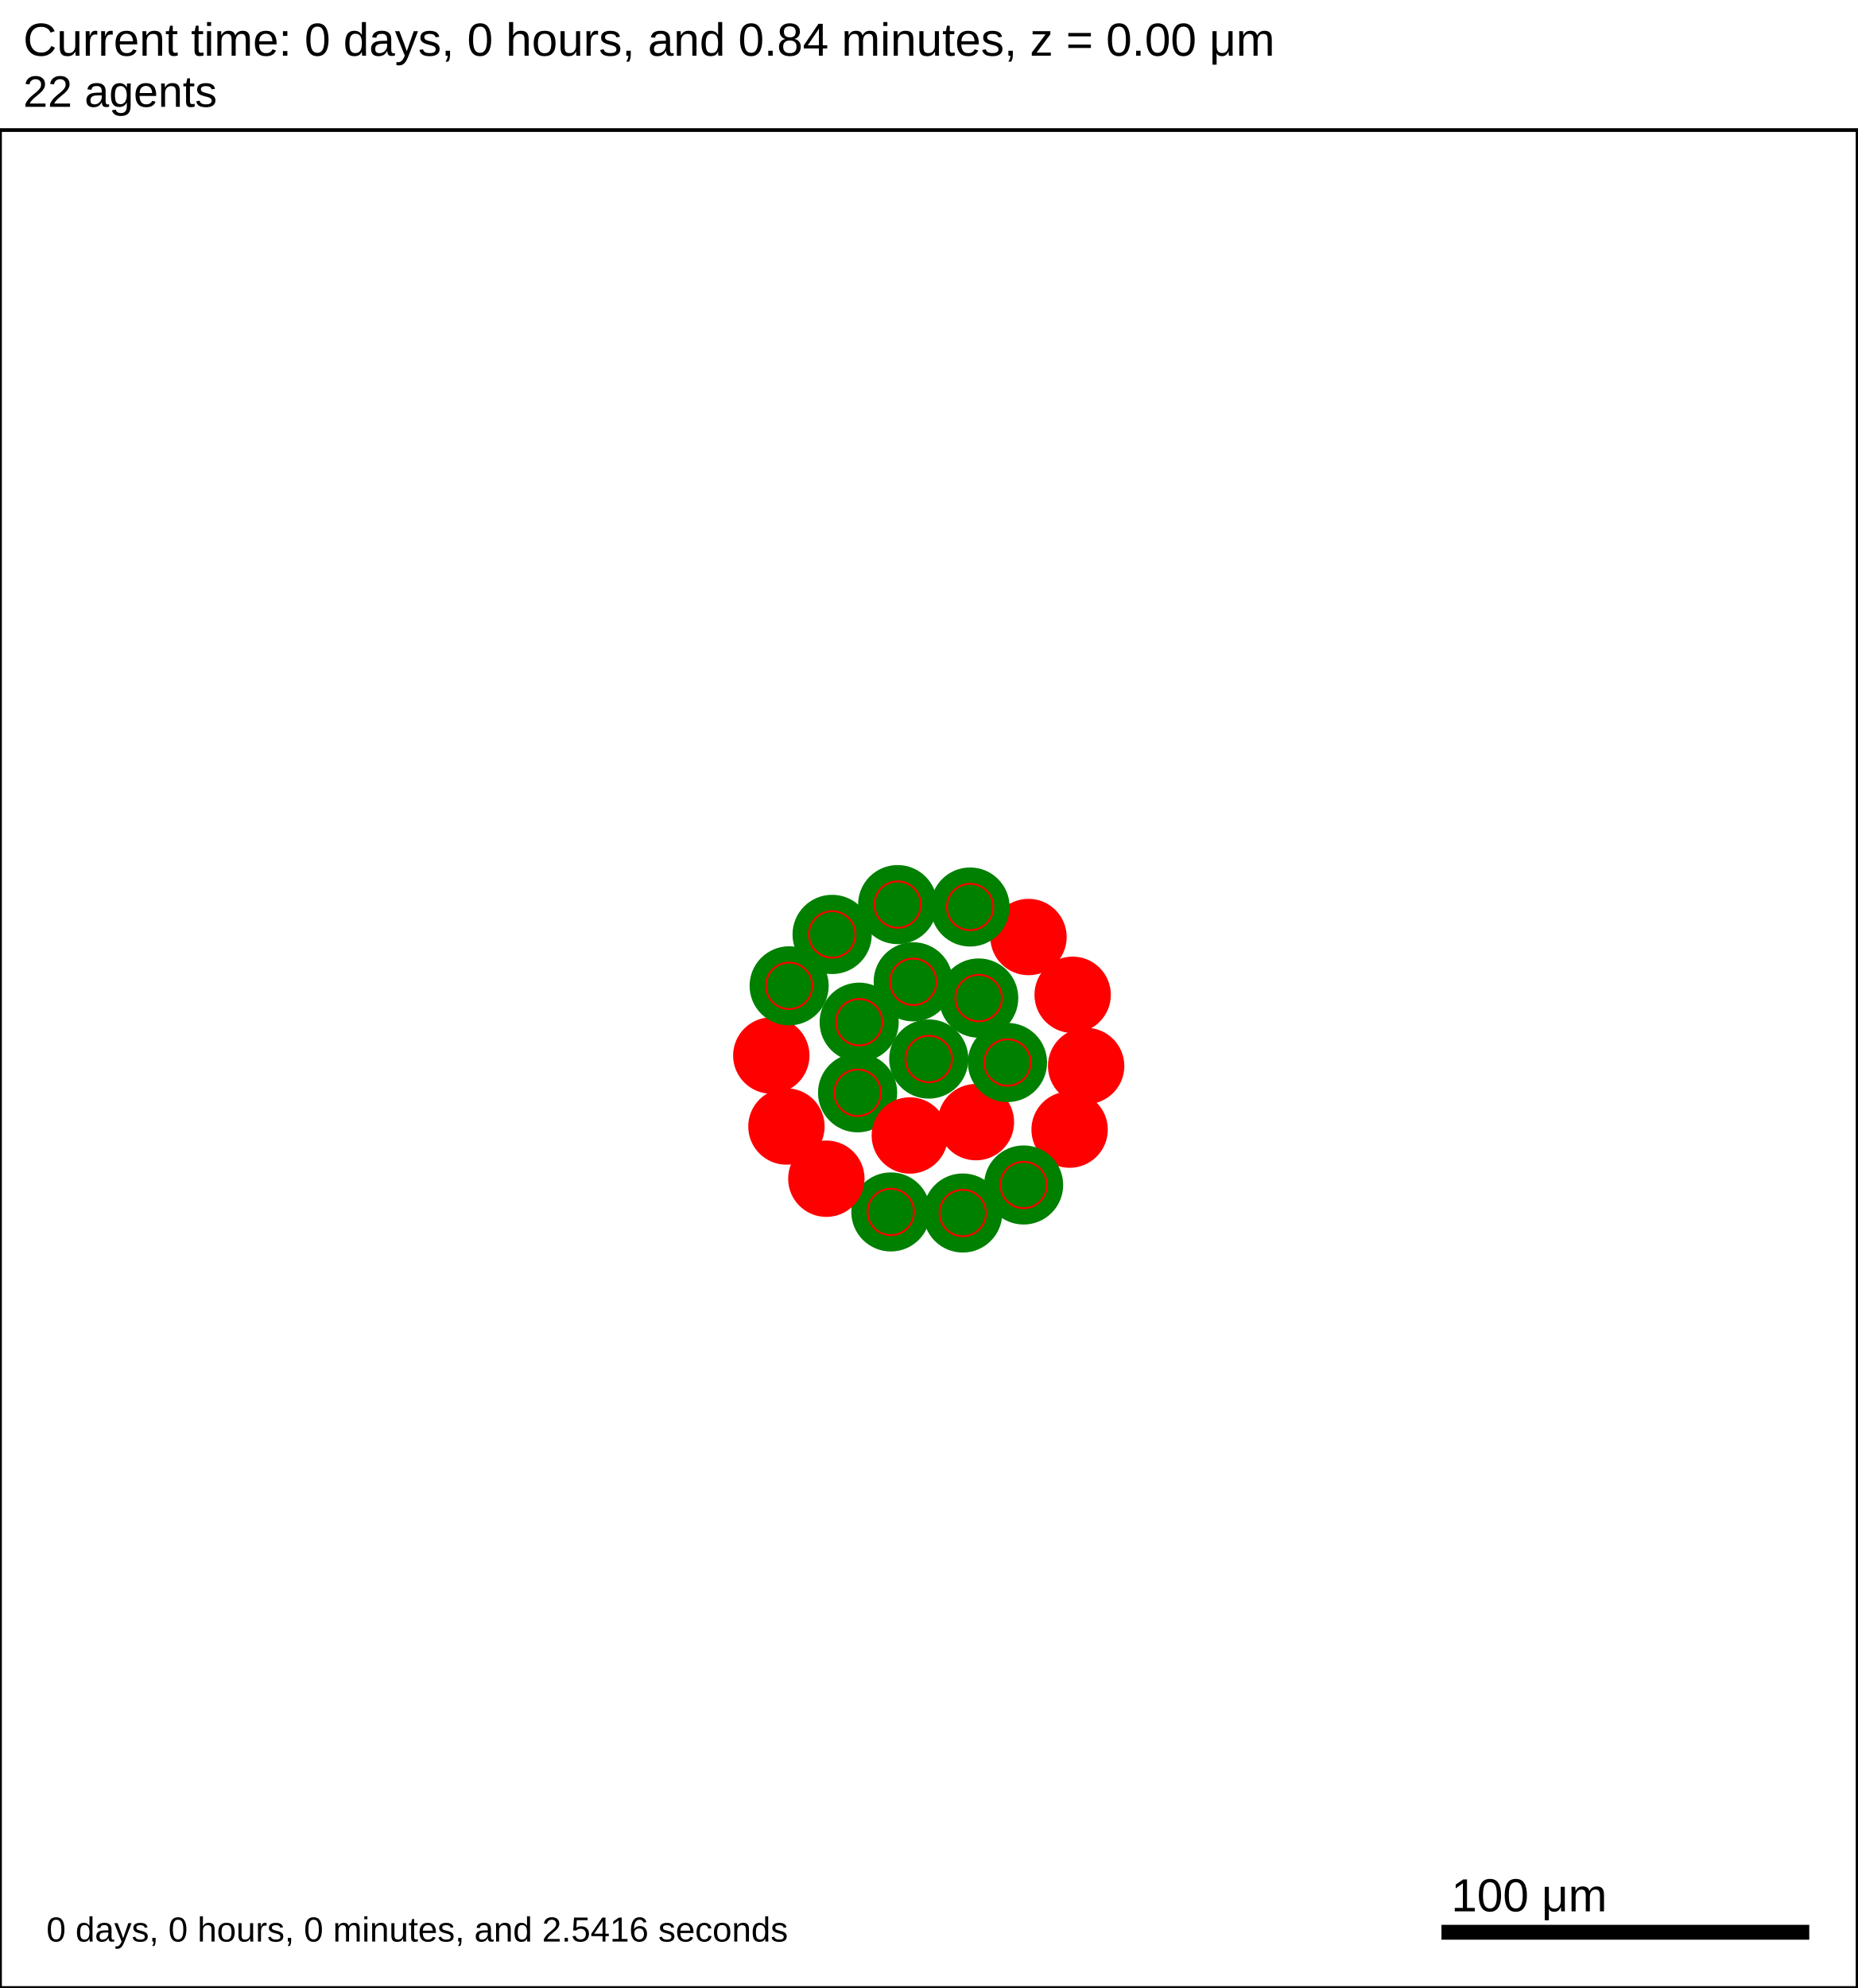
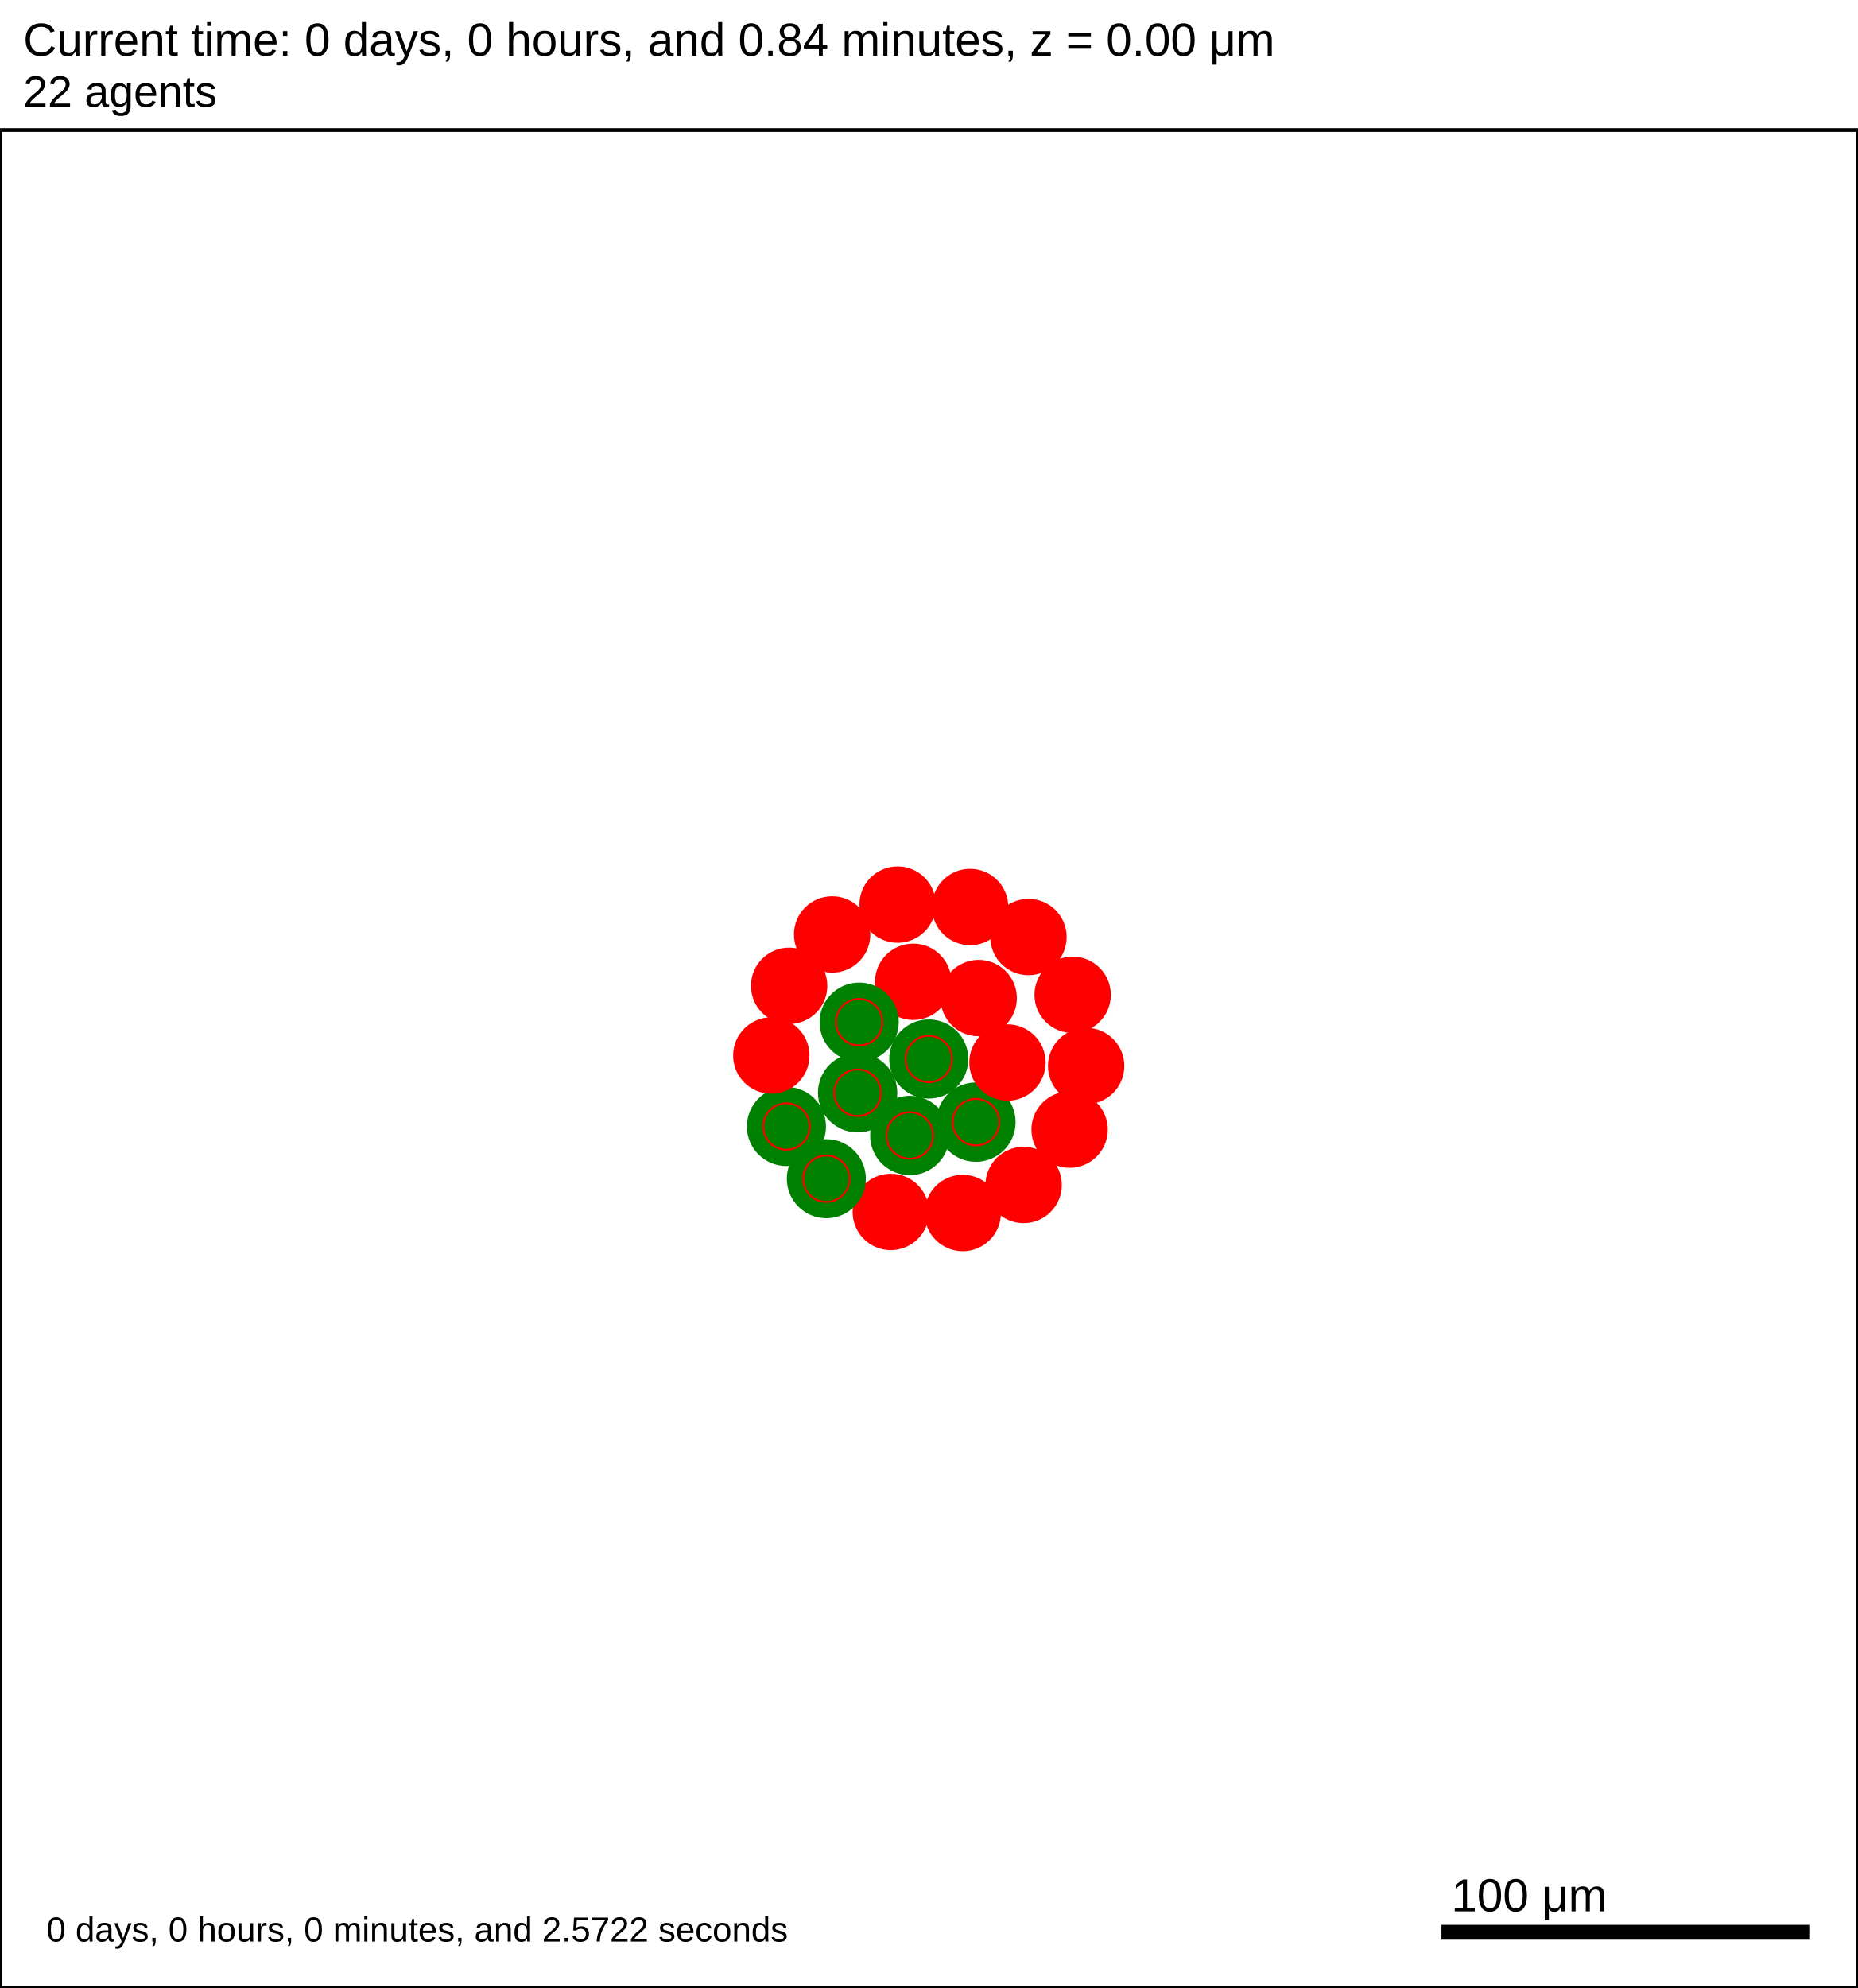
<svg xmlns="http://www.w3.org/2000/svg" version="1.1" width="500" height="535" id="svg2">
  <rect x="0" y="0" width="500" height="535" stroke-width="1" stroke="white" fill="white" />
  <text x="6.25" y="15" font-family="Arial" font-size="12.5" fill="black">
   Current time: 0 days, 0 hours, and 0.84 minutes, z = 0.00 μm
  </text>
  <text x="6.25" y="28.75" font-family="Arial" font-size="11.875" fill="black">
   22 agents
  </text>
  <g id="tissue" transform="translate(0,535) scale(1,-1)">
    <g id="ECM">
  </g>
    <g id="cells">
      <g id="cell0">
-         <circle cx="250" cy="250" r="10.412" stroke-width="0.5" stroke="green" fill="green" />
-         <circle cx="250" cy="250" r="6.252" stroke-width="0.5" stroke="red" fill="green" />
+         <circle cx="250" cy="250" r="10.397" stroke-width="0.5" stroke="green" fill="green" />
+         <circle cx="250" cy="250" r="6.243" stroke-width="0.5" stroke="red" fill="green" />
      </g>
      <g id="cell1">
-         <circle cx="230.842" cy="240.923" r="10.408" stroke-width="0.5" stroke="green" fill="green" />
-         <circle cx="230.842" cy="240.923" r="6.25" stroke-width="0.5" stroke="red" fill="green" />
+         <circle cx="230.842" cy="240.923" r="10.428" stroke-width="0.5" stroke="green" fill="green" />
+         <circle cx="230.842" cy="240.923" r="6.262" stroke-width="0.5" stroke="red" fill="green" />
      </g>
      <g id="cell2">
-         <circle cx="263.426" cy="266.406" r="10.416" stroke-width="0.5" stroke="green" fill="green" />
-         <circle cx="263.426" cy="266.406" r="6.255" stroke-width="0.5" stroke="red" fill="green" />
+         <circle cx="263.426" cy="266.406" r="10.029" stroke-width="0.5" stroke="red" fill="red" />
+         <circle cx="263.426" cy="266.406" r="6.022" stroke-width="0.5" stroke="red" fill="red" />
      </g>
      <g id="cell3">
-         <circle cx="244.892" cy="229.425" r="10.029" stroke-width="0.5" stroke="red" fill="red" />
-         <circle cx="244.892" cy="229.425" r="6.022" stroke-width="0.5" stroke="red" fill="red" />
+         <circle cx="244.892" cy="229.425" r="10.428" stroke-width="0.5" stroke="green" fill="green" />
+         <circle cx="244.892" cy="229.425" r="6.262" stroke-width="0.5" stroke="red" fill="green" />
      </g>
      <g id="cell4">
-         <circle cx="245.806" cy="270.781" r="10.401" stroke-width="0.5" stroke="green" fill="green" />
-         <circle cx="245.806" cy="270.781" r="6.246" stroke-width="0.5" stroke="red" fill="green" />
+         <circle cx="245.806" cy="270.781" r="10.029" stroke-width="0.5" stroke="red" fill="red" />
+         <circle cx="245.806" cy="270.781" r="6.022" stroke-width="0.5" stroke="red" fill="red" />
      </g>
      <g id="cell5">
-         <circle cx="262.688" cy="233.016" r="10.029" stroke-width="0.5" stroke="red" fill="red" />
-         <circle cx="262.688" cy="233.016" r="6.022" stroke-width="0.5" stroke="red" fill="red" />
+         <circle cx="262.688" cy="233.016" r="10.428" stroke-width="0.5" stroke="green" fill="green" />
+         <circle cx="262.688" cy="233.016" r="6.262" stroke-width="0.5" stroke="red" fill="green" />
      </g>
      <g id="cell6">
-         <circle cx="231.262" cy="259.916" r="10.397" stroke-width="0.5" stroke="green" fill="green" />
-         <circle cx="231.262" cy="259.916" r="6.243" stroke-width="0.5" stroke="red" fill="green" />
+         <circle cx="231.262" cy="259.916" r="10.405" stroke-width="0.5" stroke="green" fill="green" />
+         <circle cx="231.262" cy="259.916" r="6.248" stroke-width="0.5" stroke="red" fill="green" />
      </g>
      <g id="cell7">
-         <circle cx="271.179" cy="249.063" r="10.408" stroke-width="0.5" stroke="green" fill="green" />
-         <circle cx="271.179" cy="249.063" r="6.25" stroke-width="0.5" stroke="red" fill="green" />
+         <circle cx="271.179" cy="249.063" r="10.029" stroke-width="0.5" stroke="red" fill="red" />
+         <circle cx="271.179" cy="249.063" r="6.022" stroke-width="0.5" stroke="red" fill="red" />
      </g>
      <g id="cell8">
-         <circle cx="259.148" cy="208.561" r="10.394" stroke-width="0.5" stroke="green" fill="green" />
-         <circle cx="259.148" cy="208.561" r="6.241" stroke-width="0.5" stroke="red" fill="green" />
+         <circle cx="259.148" cy="208.561" r="10.029" stroke-width="0.5" stroke="red" fill="red" />
+         <circle cx="259.148" cy="208.561" r="6.022" stroke-width="0.5" stroke="red" fill="red" />
      </g>
      <g id="cell9">
-         <circle cx="211.683" cy="231.845" r="10.029" stroke-width="0.5" stroke="red" fill="red" />
-         <circle cx="211.683" cy="231.845" r="6.022" stroke-width="0.5" stroke="red" fill="red" />
+         <circle cx="211.683" cy="231.845" r="10.394" stroke-width="0.5" stroke="green" fill="green" />
+         <circle cx="211.683" cy="231.845" r="6.241" stroke-width="0.5" stroke="red" fill="green" />
      </g>
      <g id="cell10">
-         <circle cx="223.989" cy="283.53" r="10.416" stroke-width="0.5" stroke="green" fill="green" />
-         <circle cx="223.989" cy="283.53" r="6.255" stroke-width="0.5" stroke="red" fill="green" />
+         <circle cx="223.989" cy="283.53" r="10.029" stroke-width="0.5" stroke="red" fill="red" />
+         <circle cx="223.989" cy="283.53" r="6.022" stroke-width="0.5" stroke="red" fill="red" />
      </g>
      <g id="cell11">
        <circle cx="276.838" cy="282.832" r="10.029" stroke-width="0.5" stroke="red" fill="red" />
        <circle cx="276.838" cy="282.832" r="6.022" stroke-width="0.5" stroke="red" fill="red" />
      </g>
      <g id="cell12">
        <circle cx="287.906" cy="231.002" r="10.029" stroke-width="0.5" stroke="red" fill="red" />
        <circle cx="287.906" cy="231.002" r="6.022" stroke-width="0.5" stroke="red" fill="red" />
      </g>
      <g id="cell13">
-         <circle cx="239.783" cy="208.849" r="10.391" stroke-width="0.5" stroke="green" fill="green" />
-         <circle cx="239.783" cy="208.849" r="6.239" stroke-width="0.5" stroke="red" fill="green" />
+         <circle cx="239.783" cy="208.849" r="10.029" stroke-width="0.5" stroke="red" fill="red" />
+         <circle cx="239.783" cy="208.849" r="6.022" stroke-width="0.5" stroke="red" fill="red" />
      </g>
      <g id="cell14">
        <circle cx="207.61" cy="250.938" r="10.029" stroke-width="0.5" stroke="red" fill="red" />
        <circle cx="207.61" cy="250.938" r="6.022" stroke-width="0.5" stroke="red" fill="red" />
      </g>
      <g id="cell15">
-         <circle cx="241.613" cy="291.562" r="10.394" stroke-width="0.5" stroke="green" fill="green" />
-         <circle cx="241.613" cy="291.562" r="6.241" stroke-width="0.5" stroke="red" fill="green" />
+         <circle cx="241.613" cy="291.562" r="10.029" stroke-width="0.5" stroke="red" fill="red" />
+         <circle cx="241.613" cy="291.562" r="6.022" stroke-width="0.5" stroke="red" fill="red" />
      </g>
      <g id="cell16">
        <circle cx="288.725" cy="267.282" r="10.029" stroke-width="0.5" stroke="red" fill="red" />
        <circle cx="288.725" cy="267.282" r="6.022" stroke-width="0.5" stroke="red" fill="red" />
      </g>
      <g id="cell17">
-         <circle cx="275.531" cy="216.104" r="10.394" stroke-width="0.5" stroke="green" fill="green" />
-         <circle cx="275.531" cy="216.104" r="6.241" stroke-width="0.5" stroke="red" fill="green" />
+         <circle cx="275.531" cy="216.104" r="10.029" stroke-width="0.5" stroke="red" fill="red" />
+         <circle cx="275.531" cy="216.104" r="6.022" stroke-width="0.5" stroke="red" fill="red" />
      </g>
      <g id="cell18">
-         <circle cx="222.428" cy="217.789" r="10.029" stroke-width="0.5" stroke="red" fill="red" />
-         <circle cx="222.428" cy="217.789" r="6.022" stroke-width="0.5" stroke="red" fill="red" />
+         <circle cx="222.428" cy="217.789" r="10.387" stroke-width="0.5" stroke="green" fill="green" />
+         <circle cx="222.428" cy="217.789" r="6.237" stroke-width="0.5" stroke="red" fill="green" />
      </g>
      <g id="cell19">
-         <circle cx="212.413" cy="269.699" r="10.397" stroke-width="0.5" stroke="green" fill="green" />
-         <circle cx="212.413" cy="269.699" r="6.243" stroke-width="0.5" stroke="red" fill="green" />
+         <circle cx="212.413" cy="269.699" r="10.029" stroke-width="0.5" stroke="red" fill="red" />
+         <circle cx="212.413" cy="269.699" r="6.022" stroke-width="0.5" stroke="red" fill="red" />
      </g>
      <g id="cell20">
-         <circle cx="261.124" cy="290.915" r="10.391" stroke-width="0.5" stroke="green" fill="green" />
-         <circle cx="261.124" cy="290.915" r="6.239" stroke-width="0.5" stroke="red" fill="green" />
+         <circle cx="261.124" cy="290.915" r="10.029" stroke-width="0.5" stroke="red" fill="red" />
+         <circle cx="261.124" cy="290.915" r="6.022" stroke-width="0.5" stroke="red" fill="red" />
      </g>
      <g id="cell21">
        <circle cx="292.359" cy="248.125" r="10.029" stroke-width="0.5" stroke="red" fill="red" />
        <circle cx="292.359" cy="248.125" r="6.022" stroke-width="0.5" stroke="red" fill="red" />
      </g>
    </g>
  </g>
  <rect x="387.5" y="517.5" width="100" height="5" stroke-width="1" stroke="rgb(255,255,255)" fill="rgb(0,0,0)" />
  <text x="390.625" y="514.375" font-family="Arial" font-size="12.5" fill="black">
   100 μm
  </text>
  <text x="12.5" y="522.5" font-family="Arial" font-size="9.375" fill="black">
-    0 days, 0 hours, 0 minutes, and 2.5416 seconds
+    0 days, 0 hours, 0 minutes, and 2.5722 seconds
  </text>
  <rect x="0" y="35" width="500" height="500" stroke-width="1" stroke="rgb(0,0,0)" fill="none" />
</svg>
